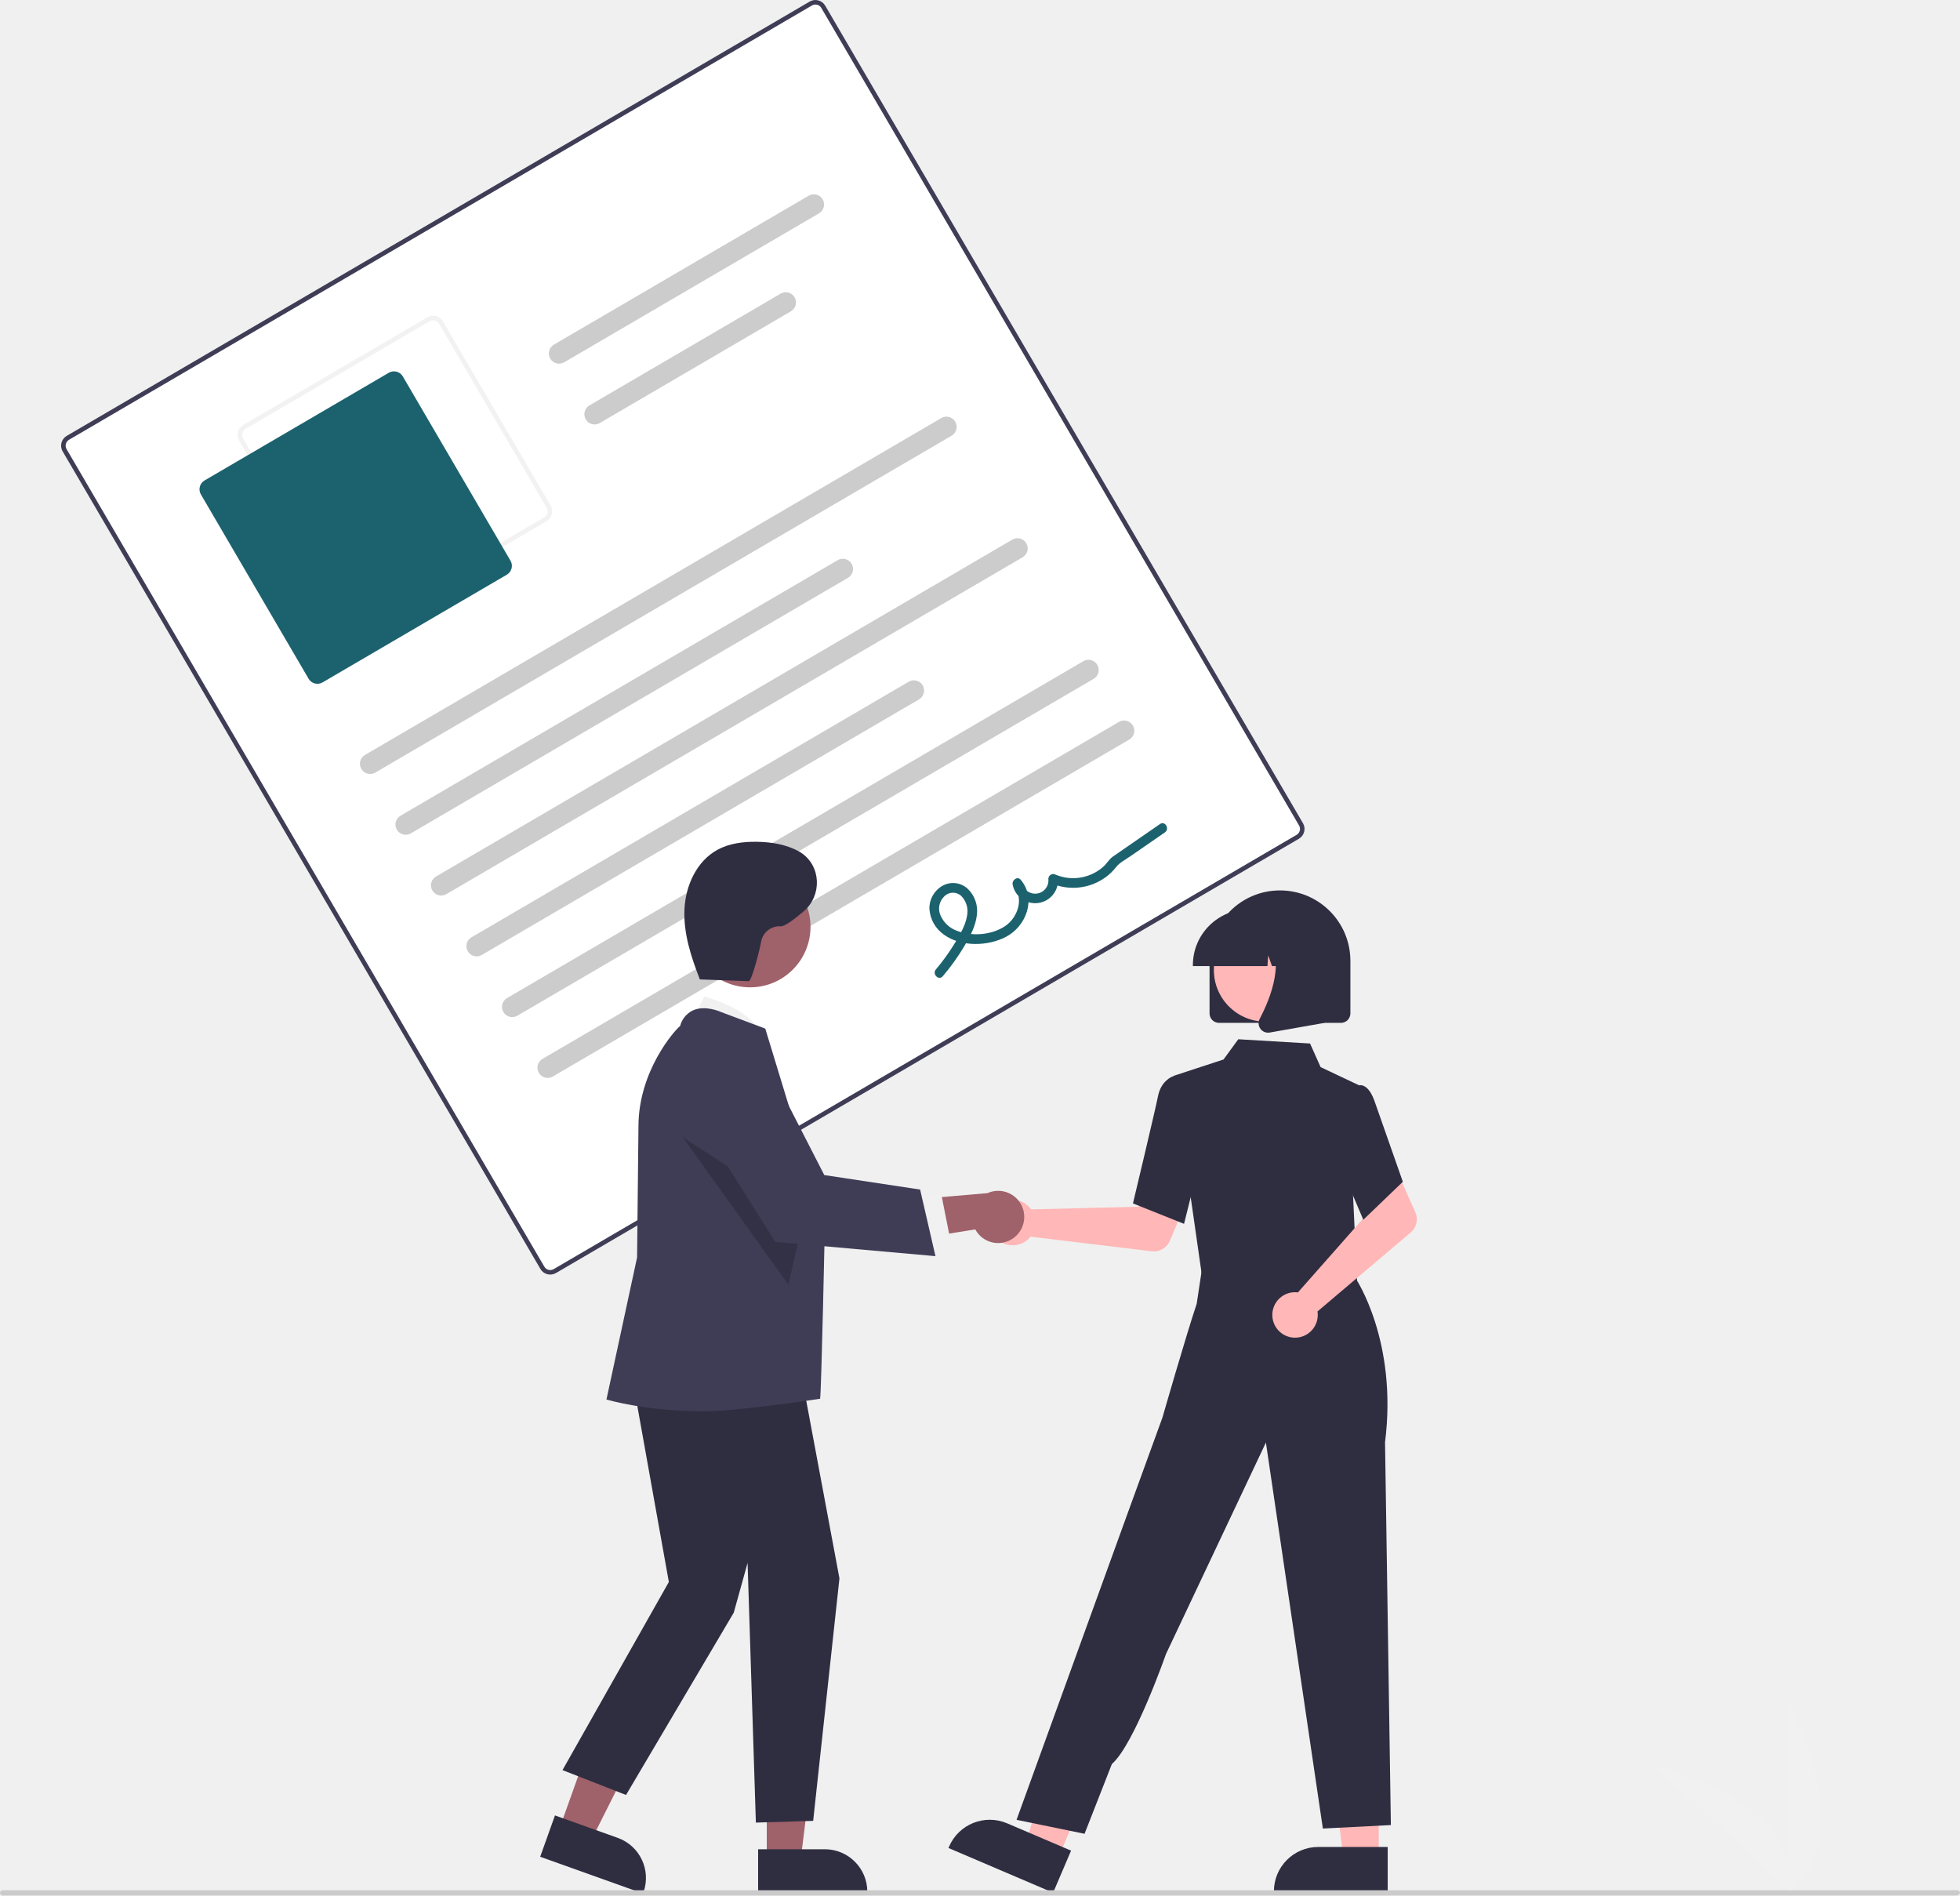
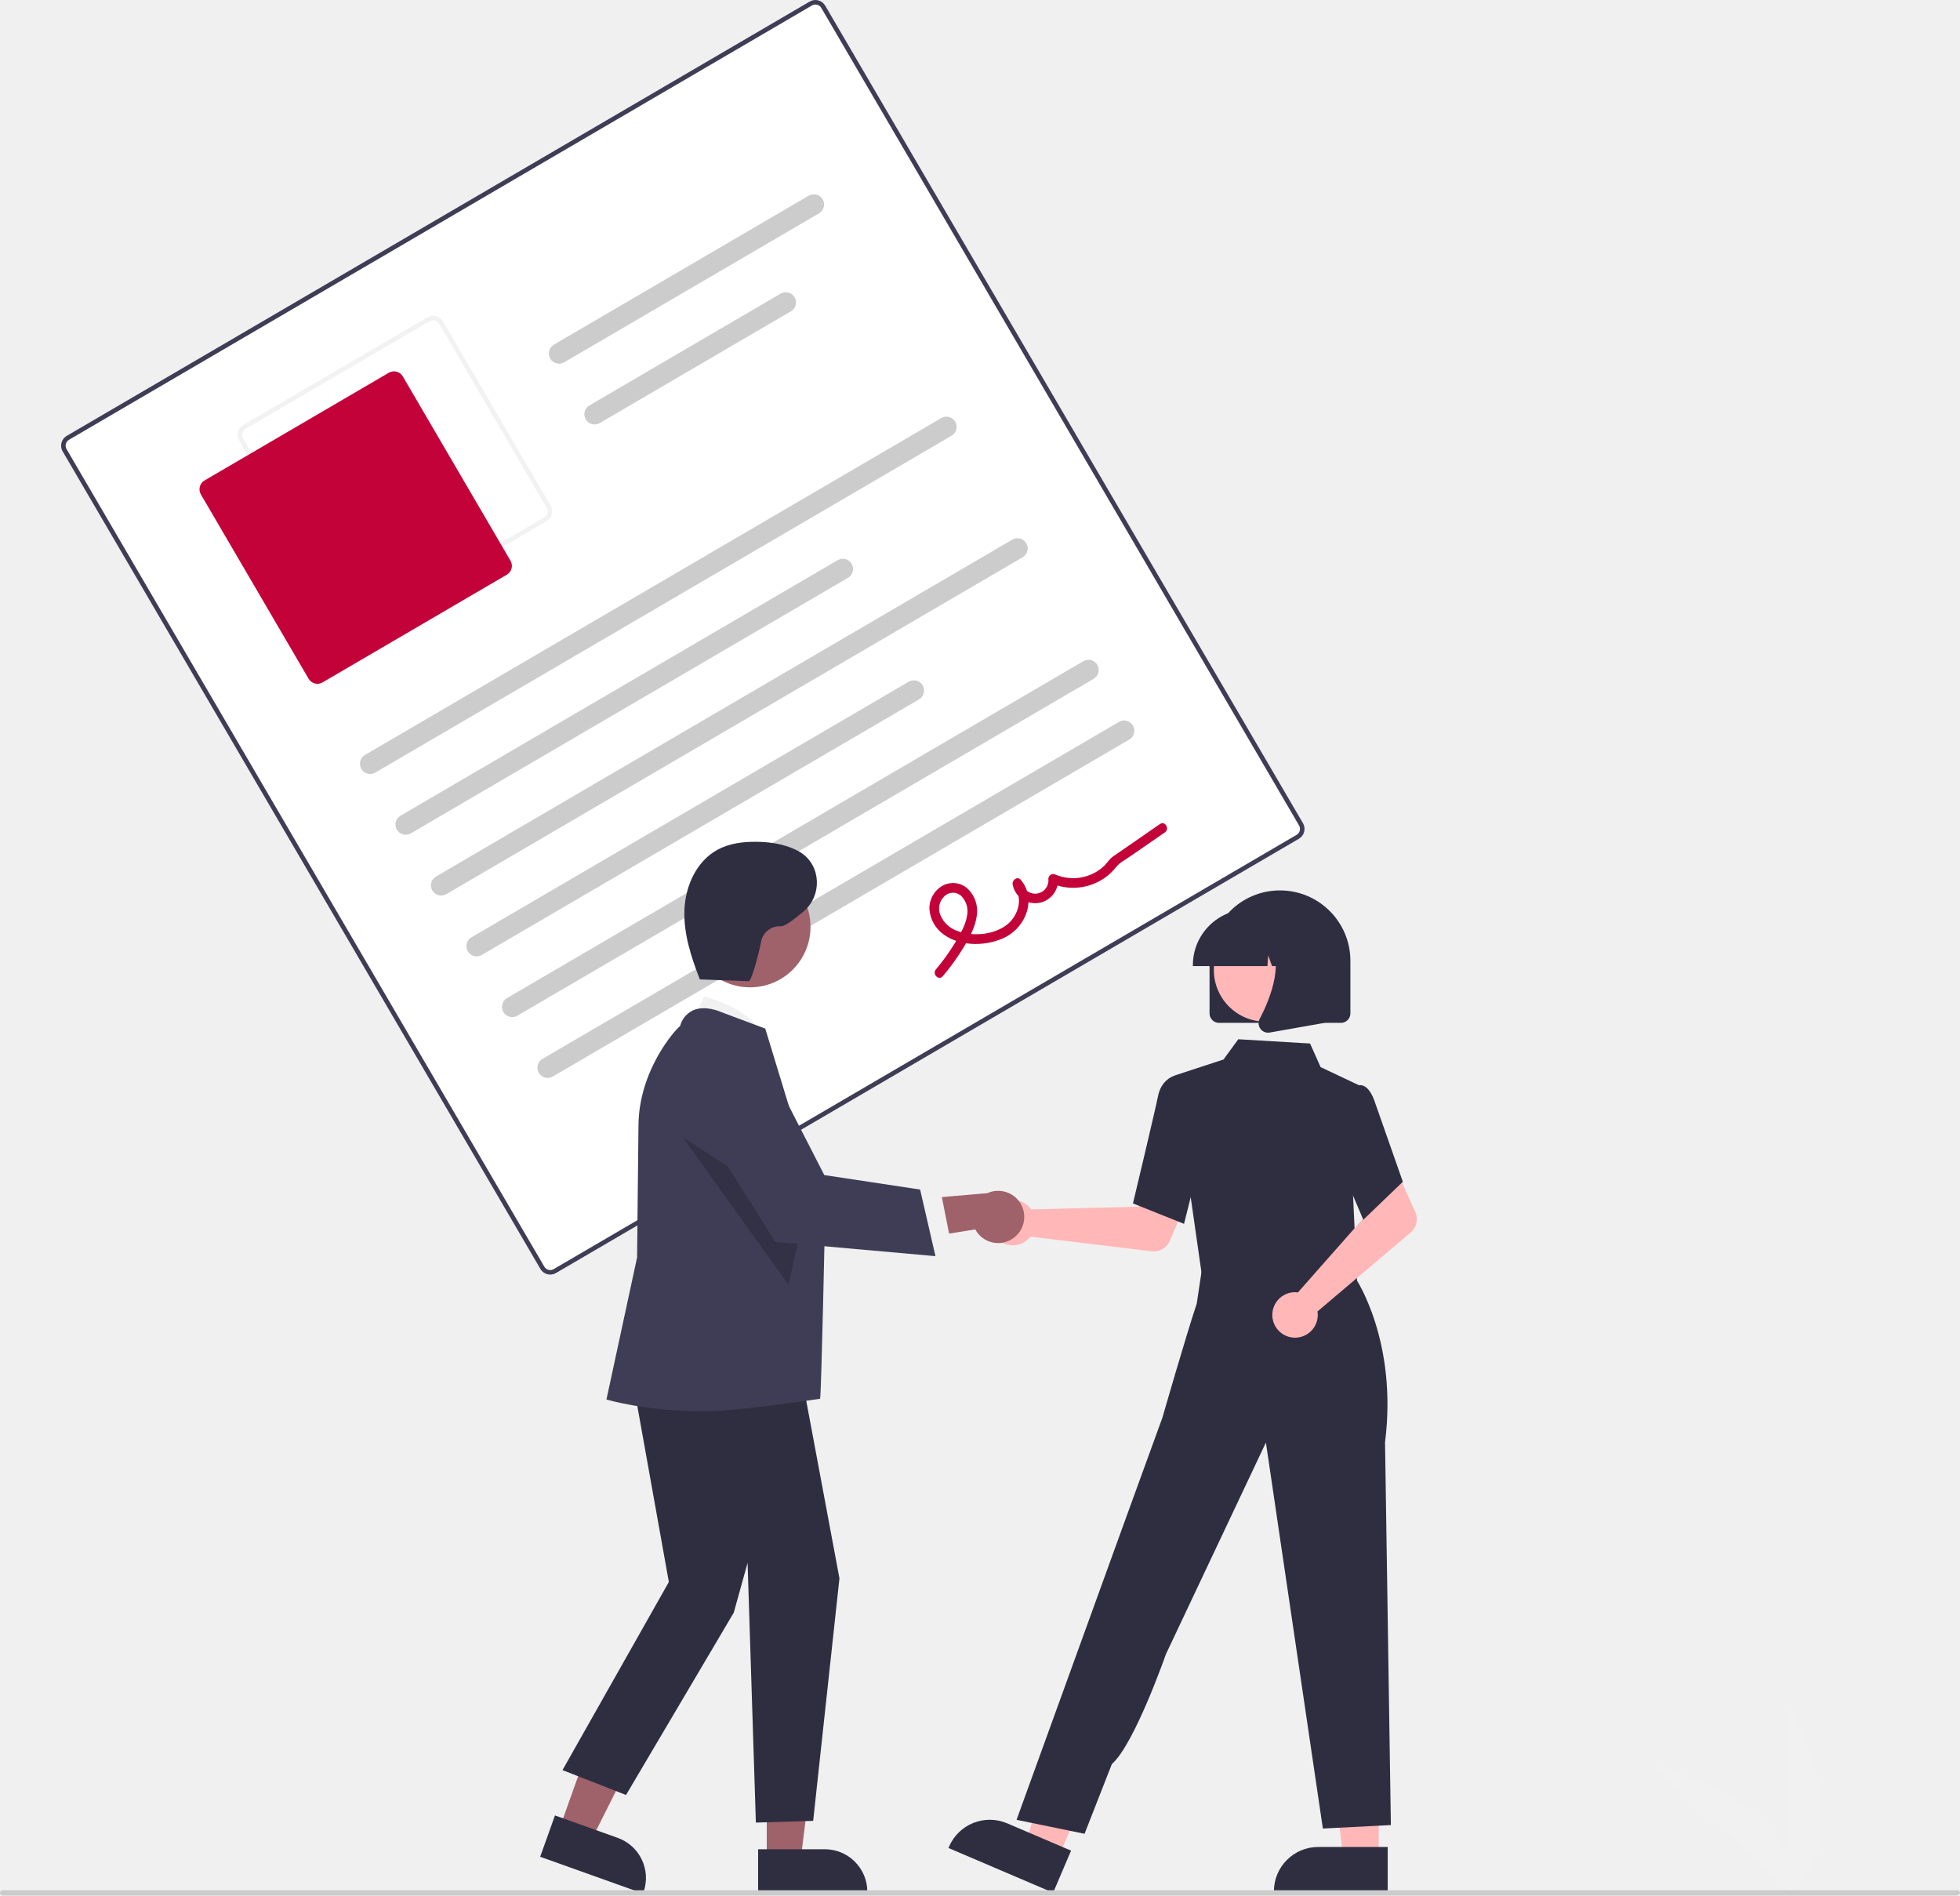
<svg xmlns="http://www.w3.org/2000/svg" data-name="Layer 1" width="746" height="721.343" viewBox="0 0 746 721.343">
  <path d="M907.602,809.952v-72.34S935.794,788.898,907.602,809.952Z" transform="translate(-227 -89.32838)" fill="#f1f1f1" />
  <path d="M909.344,809.939l-53.29-48.921S912.899,774.933,909.344,809.939Z" transform="translate(-227 -89.32838)" fill="#f1f1f1" />
  <path d="M721.388,408.518,438.602,573.796a4.326,4.326,0,0,1-5.911-1.55L250.842,261.107a4.326,4.326,0,0,1,1.55-5.911L535.177,89.918a4.326,4.326,0,0,1,5.911,1.55l181.849,311.138A4.326,4.326,0,0,1,721.388,408.518Z" transform="translate(-227 -89.32838)" fill="#fff" />
  <path d="M721.388,408.518,438.602,573.796a4.326,4.326,0,0,1-5.911-1.55L250.842,261.107a4.326,4.326,0,0,1,1.55-5.911L535.177,89.918a4.326,4.326,0,0,1,5.911,1.55l181.849,311.138A4.326,4.326,0,0,1,721.388,408.518ZM253.264,256.688a2.596,2.596,0,0,0-.93,3.547L434.184,571.373a2.596,2.596,0,0,0,3.547.93l282.785-165.278a2.596,2.596,0,0,0,.93-3.547L539.596,92.34a2.596,2.596,0,0,0-3.547-.93Z" transform="translate(-227 -89.32838)" fill="#3f3d56" />
  <path d="M435.04,287.673l-70.137,40.992a4.326,4.326,0,0,1-5.911-1.55l-40.992-70.137a4.326,4.326,0,0,1,1.55-5.911l70.137-40.992a4.326,4.326,0,0,1,5.911,1.55L436.59,281.762A4.326,4.326,0,0,1,435.04,287.673ZM320.422,252.56a2.596,2.596,0,0,0-.93,3.547l40.992,70.137a2.596,2.596,0,0,0,3.547.93l70.137-40.992a2.596,2.596,0,0,0,.93-3.547l-40.992-70.137a2.596,2.596,0,0,0-3.547-.93Z" transform="translate(-227 -89.32838)" fill="#f2f2f2" />
-   <path d="M419.909,308.028l-70.137,40.992a3.893,3.893,0,0,1-5.32-1.395l-40.992-70.137a3.893,3.893,0,0,1,1.395-5.32l70.137-40.992a3.893,3.893,0,0,1,5.32,1.395l40.992,70.137A3.893,3.893,0,0,1,419.909,308.028Z" transform="translate(-227 -89.32838)" fill="#1c626e" />
+   <path d="M419.909,308.028l-70.137,40.992a3.893,3.893,0,0,1-5.32-1.395l-40.992-70.137a3.893,3.893,0,0,1,1.395-5.32l70.137-40.992a3.893,3.893,0,0,1,5.32,1.395l40.992,70.137A3.893,3.893,0,0,1,419.909,308.028Z" transform="translate(-227 -89.32838)" fill="#c3023a" />
  <path d="M589.196,255.132,369.833,383.343a3.889,3.889,0,0,1-3.925-6.715l219.364-128.21a3.889,3.889,0,0,1,3.925,6.715Z" transform="translate(-227 -89.32838)" fill="#ccc" />
  <path d="M549.739,309.225l-166.388,97.248a3.889,3.889,0,0,1-3.925-6.715l166.388-97.248a3.889,3.889,0,1,1,3.925,6.715Z" transform="translate(-227 -89.32838)" fill="#ccc" />
  <path d="M538.736,170.509l-96.998,56.692a3.889,3.889,0,0,1-3.925-6.715l96.998-56.692A3.889,3.889,0,0,1,538.736,170.509Z" transform="translate(-227 -89.32838)" fill="#ccc" />
  <path d="M528.047,207.788l-72.79,42.543a3.889,3.889,0,0,1-3.925-6.715l72.79-42.543a3.889,3.889,0,0,1,3.925,6.715Z" transform="translate(-227 -89.32838)" fill="#ccc" />
  <path d="M616.234,301.393,396.87,429.603a3.889,3.889,0,0,1-3.925-6.715l219.364-128.21a3.889,3.889,0,0,1,3.925,6.715Z" transform="translate(-227 -89.32838)" fill="#ccc" />
  <path d="M576.777,355.485l-166.388,97.248a3.889,3.889,0,1,1-3.925-6.715l166.388-97.248a3.889,3.889,0,1,1,3.925,6.715Z" transform="translate(-227 -89.32838)" fill="#ccc" />
  <path d="M643.271,347.653,423.908,475.863a3.889,3.889,0,0,1-3.925-6.715L639.347,340.938a3.889,3.889,0,0,1,3.925,6.715Z" transform="translate(-227 -89.32838)" fill="#ccc" />
  <path d="M656.79,370.783,437.426,498.994a3.889,3.889,0,1,1-3.925-6.715l219.364-128.21a3.889,3.889,0,1,1,3.925,6.715Z" transform="translate(-227 -89.32838)" fill="#ccc" />
-   <path d="M585.852,460.826a84.703,84.703,0,0,0,8.201-11.471c2.162-3.649,4.282-7.55,4.759-11.829a11.683,11.683,0,0,0-3.499-9.985,8.222,8.222,0,0,0-9.646-1.096,9.809,9.809,0,0,0-4.923,8.76,12.959,12.959,0,0,0,5.536,9.814c6.484,4.698,16.61,4.452,23.521.877,7.784-4.027,11.806-14.561,5.69-21.773-1.272-1.5-3.389.176-3.07,1.794a8.721,8.721,0,0,0,17.279-2.135l-2.749,1.607a20.99,20.99,0,0,0,20.879-2.24,19.47,19.47,0,0,0,3.907-3.776c1.346-1.755,3.606-2.89,5.436-4.155l13.19-9.114c1.94-1.341.095-4.535-1.861-3.184l-11.946,8.254c-1.991,1.376-3.994,2.734-5.973,4.127-1.414.996-2.285,2.603-3.572,3.786a17.288,17.288,0,0,1-18.252,3.087,1.866,1.866,0,0,0-2.749,1.607,5.048,5.048,0,0,1-10.026,1.188l-3.07,1.794c3.945,4.652,1.318,11.787-3.227,14.909-5.083,3.491-12.593,4.097-18.323,1.927a10.811,10.811,0,0,1-6.365-5.84,6.443,6.443,0,0,1,1.462-7.373,4.623,4.623,0,0,1,6.427-.069,8.269,8.269,0,0,1,2.191,7.459c-.591,3.695-2.633,7.101-4.533,10.257a78.797,78.797,0,0,1-7.337,10.217c-1.521,1.8,1.103,4.395,2.641,2.575Z" transform="translate(-227 -89.32838)" fill="#1c626e" />
+   <path d="M585.852,460.826a84.703,84.703,0,0,0,8.201-11.471c2.162-3.649,4.282-7.55,4.759-11.829a11.683,11.683,0,0,0-3.499-9.985,8.222,8.222,0,0,0-9.646-1.096,9.809,9.809,0,0,0-4.923,8.76,12.959,12.959,0,0,0,5.536,9.814c6.484,4.698,16.61,4.452,23.521.877,7.784-4.027,11.806-14.561,5.69-21.773-1.272-1.5-3.389.176-3.07,1.794a8.721,8.721,0,0,0,17.279-2.135l-2.749,1.607a20.99,20.99,0,0,0,20.879-2.24,19.47,19.47,0,0,0,3.907-3.776c1.346-1.755,3.606-2.89,5.436-4.155l13.19-9.114c1.94-1.341.095-4.535-1.861-3.184l-11.946,8.254c-1.991,1.376-3.994,2.734-5.973,4.127-1.414.996-2.285,2.603-3.572,3.786a17.288,17.288,0,0,1-18.252,3.087,1.866,1.866,0,0,0-2.749,1.607,5.048,5.048,0,0,1-10.026,1.188l-3.07,1.794c3.945,4.652,1.318,11.787-3.227,14.909-5.083,3.491-12.593,4.097-18.323,1.927a10.811,10.811,0,0,1-6.365-5.84,6.443,6.443,0,0,1,1.462-7.373,4.623,4.623,0,0,1,6.427-.069,8.269,8.269,0,0,1,2.191,7.459c-.591,3.695-2.633,7.101-4.533,10.257a78.797,78.797,0,0,1-7.337,10.217c-1.521,1.8,1.103,4.395,2.641,2.575Z" transform="translate(-227 -89.32838)" fill="#c3023a" />
  <path d="M618.593,548.508a8.672,8.672,0,0,1,.872,1.051l40.849-.999,4.765-8.708,14.082,5.474-6.938,16.236a6.591,6.591,0,0,1-6.852,3.954l-46.151-5.575a8.649,8.649,0,1,1-.627-11.432Z" transform="translate(-227 -89.32838)" fill="#ffb7b7" />
  <polygon points="524.753 707.256 511.322 707.256 504.932 655.449 524.755 655.45 524.753 707.256" fill="#ffb7b7" />
  <path d="M755.178,809.604l-43.308-.002V809.055a16.858,16.858,0,0,1,16.857-16.856h.001l26.451.001Z" transform="translate(-227 -89.32838)" fill="#2f2e41" />
  <polygon points="402.792 706.958 390.441 701.681 404.916 651.529 423.145 659.317 402.792 706.958" fill="#ffb7b7" />
  <path d="M627.828,809.604l-39.826-17.014.215-.504a16.858,16.858,0,0,1,22.123-8.88l.001 0,24.324,10.392Z" transform="translate(-227 -89.32838)" fill="#2f2e41" />
  <polygon points="459.468 470.402 458.496 486.141 486.887 489.179 516.593 492.358 507.849 468.459 459.468 470.402" fill="#ffb7b7" />
  <path d="M684.602,575.672l-11.029-76.887,19.116-6.265,5.615-7.7,27.323,1.617,4.011,8.985,14.569,6.884-2.239,41.582,1.633,34.784Z" transform="translate(-227 -89.32838)" fill="#2f2e41" />
  <path d="M677.661,555.067l-19.445-7.78.083-.346c.083-.349,8.359-34.932,9.458-40.49,1.145-5.79,5.327-7.391,5.505-7.456l.13-.048,7.695,2.342,3.38,26.554Z" transform="translate(-227 -89.32838)" fill="#2f2e41" />
  <path d="M639.796,787.181l-25.884-5.309,41.37-114.154,14.159-38.936s8.98-31.219,13.037-43.3l2.449-16.21,57.962,6.416s16.189,23.774,11.271,62.525l2.224,145.65L730.499,785.19,708.819,638.294l-38.051,80.527s-11.993,34.364-20.574,41.812Z" transform="translate(-227 -89.32838)" fill="#2f2e41" />
  <path d="M719.644,581.093a8.673,8.673,0,0,1,1.364.075L748.048,550.534l-3.145-9.415,13.589-6.604,7.188,16.126a6.591,6.591,0,0,1-1.759,7.712l-35.467,30.052a8.649,8.649,0,1,1-8.809-7.313Z" transform="translate(-227 -89.32838)" fill="#ffb7b7" />
  <path d="M745.89,553.516l-11.28-26.533,4.399-18.481,4.74-5.989a2.73,2.73,0,0,1,2.194.021c1.748.704,3.237,2.86,4.425,6.41l10.571,30.111Z" transform="translate(-227 -89.32838)" fill="#2f2e41" />
  <path d="M687.367,474.987V454.984a26.804,26.804,0,0,1,53.609,0v20.003a3.605,3.605,0,0,1-3.601,3.601H690.968A3.605,3.605,0,0,1,687.367,474.987Z" transform="translate(-227 -89.32838)" fill="#2f2e41" />
  <circle cx="481.664" cy="369.142" r="19.652" fill="#ffb7b7" />
  <path d="M681.026,456.584a21.227,21.227,0,0,1,21.203-21.203h4.001a21.227,21.227,0,0,1,21.203,21.203v.4H718.979l-2.884-8.075-.577,8.075H711.149l-1.455-4.074-.291,4.074h-28.377Z" transform="translate(-227 -89.32838)" fill="#2f2e41" />
  <path d="M706.73,480.837a3.547,3.547,0,0,1-.282-3.766c4.24-8.064,10.175-22.964,2.296-32.153l-.566-.66h22.874v34.341l-20.779,3.666a3.678,3.678,0,0,1-.637.056A3.586,3.586,0,0,1,706.73,480.837Z" transform="translate(-227 -89.32838)" fill="#2f2e41" />
  <polygon points="212.904 695.94 225.042 700.278 247.551 655.523 229.636 649.121 212.904 695.94" fill="#9f616a" />
  <path d="M432.602,795.929l5.622-15.73,23.905,8.543a16.197,16.197,0,0,1,9.79,20.679l-.177.495Z" transform="translate(-227 -89.32838)" fill="#2f2e41" />
  <polygon points="291.836 707.946 304.726 707.945 310.859 658.226 291.834 658.227 291.836 707.946" fill="#9f616a" />
  <path d="M515.548,793.066l25.385-.001h.001a16.178,16.178,0,0,1,16.178,16.177v.526l-41.564.002Z" transform="translate(-227 -89.32838)" fill="#2f2e41" />
  <path d="M489.459,479.629l5.606-11.077s20.884,5.232,22.783,17.336Z" transform="translate(-227 -89.32838)" fill="#f1f1f1" />
  <polygon points="239.328 516.96 254.573 602.034 214.093 673.622 238.276 683.085 279.282 613.691 284.539 594.765 287.693 693.599 309.503 692.937 319.502 600.65 303.464 514.857 239.328 516.96" fill="#2f2e41" />
  <path d="M495.267,626.4c-22.396,0-36.616-4.284-36.935-4.352l-.516-.11L469.482,567.853l.525-49.889c0-21.141,13.914-36.728,15.845-38.167a9.096,9.096,0,0,1,4.837-5.945c4.641-2.106,10.313.421,10.552.53l17.023,6.382.08.236c.205.605,22.627,74.214,22.627,74.214s-1.357,64.315-1.83,66.422C539.142,621.636,507.711,626.4,495.267,626.4Z" transform="translate(-227 -89.32838)" fill="#3f3d56" />
  <circle cx="285.477" cy="352.727" r="23.008" fill="#9f616a" />
  <polygon points="259.823 432.715 300.076 488.877 306.02 462.65 259.823 432.715" opacity="0.2" />
  <path d="M613.024,560.257a9.874,9.874,0,0,1-14.825-3.073l-34.647,5.546,7.506-16.617,31.75-2.719a9.927,9.927,0,0,1,10.215,16.863Z" transform="translate(-227 -89.32838)" fill="#9f616a" />
  <polygon points="345.842 455.838 358.291 454.617 361.741 471.983 346.076 472.26 345.842 455.838" fill="#f1f1f1" />
  <path d="M583.047,567.362l-60.97-5.429L491.291,512.973l-.095-.433a16.855,16.855,0,0,1,31.467-11.286l18.072,35.251,36.473,5.513Z" transform="translate(-227 -89.32838)" fill="#3f3d56" />
  <path d="M492.879,462.032l19.097.685c1.164.042,4.323-12.521,4.737-15.127a7.113,7.113,0,0,1,7.42-5.754c1.43.135,5.034-2.536,8.754-5.698,7.062-6.004,6.695-17.28-1.063-22.353q-.318-.208-.624-.38c-4.894-2.739-10.619-3.659-16.227-3.729-5.084-.064-10.312.576-14.79,2.982-8.029,4.314-12.302,13.741-12.678,22.848s2.544,18.012,5.857,26.503" transform="translate(-227 -89.32838)" fill="#2f2e41" />
  <path d="M971.602,810.672H228a1,1,0,0,1,0-2H972a1,1,0,0,1,1,1C973,810.224,972.155,810.672,971.602,810.672Z" transform="translate(-227 -89.32838)" fill="#cbcbcb" />
</svg>
